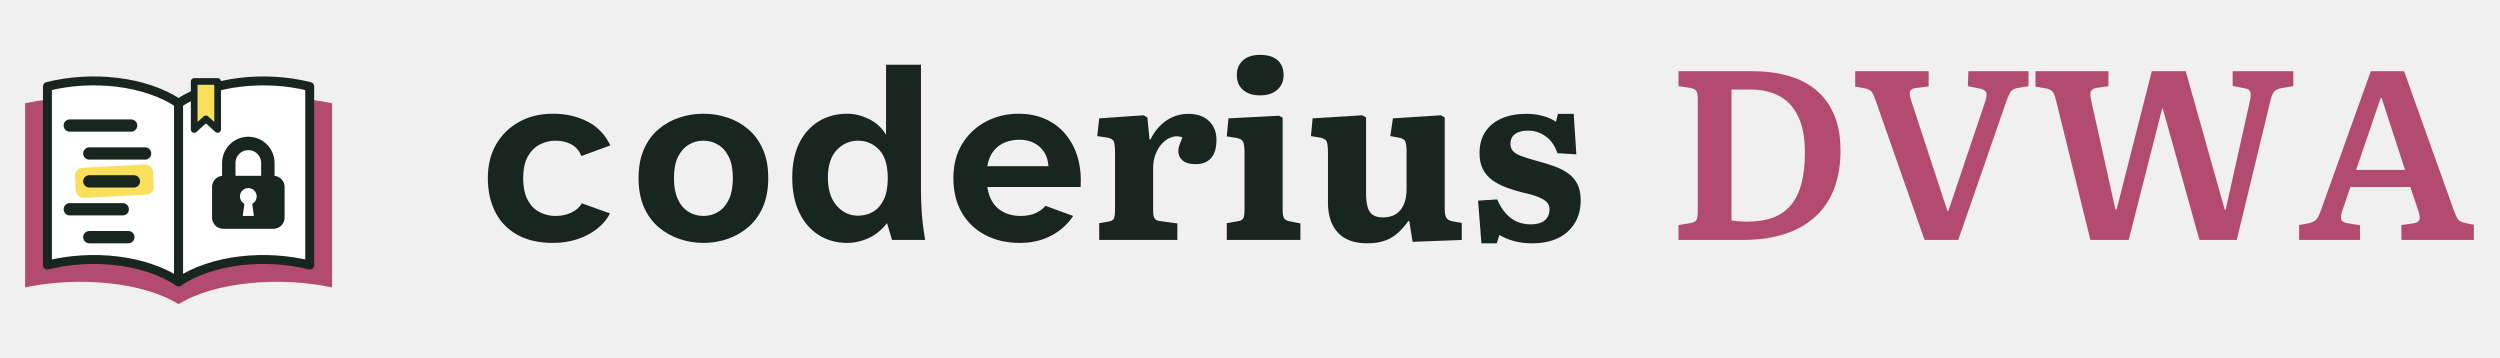
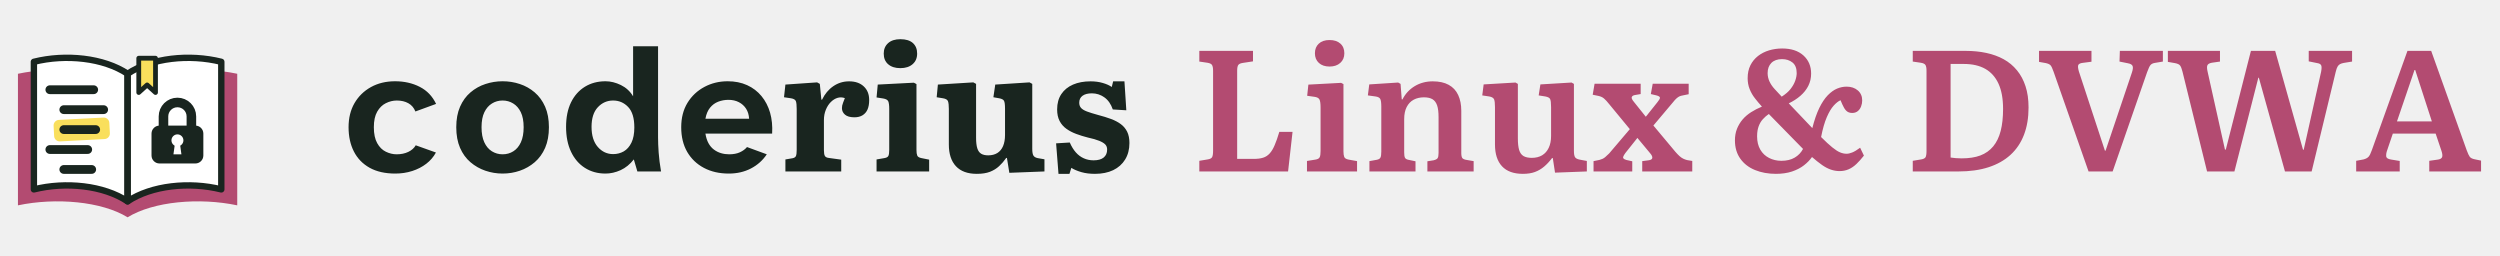
- <svg xmlns="http://www.w3.org/2000/svg" viewBox="0 0 448 64" width="448" height="64" role="img" aria-label="Coderius DVWA">
+ <svg xmlns="http://www.w3.org/2000/svg" viewBox="0 0 627 64" width="627" height="64" role="img" aria-label="Coderius Linux &amp; DVWA">
  <path d="M32 21.5C25.5 17.5 14 16.5 4.5 18.5V51.5C14 49.5 25.5 50.5 32 54.5 38.5 50.5 50 49.5 59.5 51.5V18.5C50 16.5 38.5 17.5 32 21.5Z" fill="#b34b71" />
  <path d="M32 18.5C26 14.5 16.5 13.5 8.5 15.5V47.5C16.5 45.5 26 46.5 32 50.5Z" fill="#ffffff" />
  <path d="M32 18.5C38 14.5 47.5 13.5 55.5 15.5V47.5C47.5 45.5 38 46.5 32 50.5Z" fill="#ffffff" />
  <g fill="#f9df5c">
    <rect x="13.5" y="29.8" width="14" height="5.4" rx="1.4" transform="rotate(-3 20 32.5)" />
  </g>
  <path d="M12.5 22.5h11M16 27.5h10M16 32.5h8M12.5 37.5h9.5M16 42.5h7" fill="none" stroke="#19251f" stroke-width="2.2" stroke-linecap="round" />
  <g transform="translate(44.5 33)">
    <g fill="none" stroke="#19251f" stroke-width="2.4" stroke-linecap="round" stroke-linejoin="round">
      <path d="M-3.5-1v-2.8a3.5 3.5 0 0 1 7 0V-1" />
    </g>
    <g fill="#19251f">
      <rect x="-6.5" y="-1.5" width="13" height="9.5" rx="2" />
    </g>
    <g fill="#ffffff">
      <circle cx="0" cy="2.2" r="1.5" />
      <path d="M-.6 2.8h1.2l.4 2.9h-2z" />
    </g>
  </g>
  <path d="M32 18.5C26 14.5 16.5 13.5 8.5 15.5V47.5C16.5 45.5 26 46.5 32 50.5Z" fill="none" stroke="#19251f" stroke-width="1.6" stroke-linejoin="round" />
  <path d="M32 18.5C38 14.5 47.5 13.5 55.5 15.5V47.5C47.5 45.5 38 46.5 32 50.5Z" fill="none" stroke="#19251f" stroke-width="1.6" stroke-linejoin="round" />
  <path d="M34.8 14.6h4.2v8.6l-2.1-1.9-2.1 1.9Z" fill="#f9df5c" stroke="#19251f" stroke-width="1.2" stroke-linejoin="round" />
  <path d="M99.13 43.53Q95.31 43.53 92.69 42.07Q90.08 40.60 88.75 37.99Q87.42 35.37 87.42 31.91Q87.42 28.45 88.90 25.88Q90.39 23.31 93.03 21.84Q95.67 20.38 99.08 20.38Q102.54 20.38 105.27 21.78Q108 23.17 109.37 26.06L104.18 27.96Q103.65 26.59 102.43 25.90Q101.21 25.21 99.52 25.21Q98.10 25.21 96.77 25.88Q95.44 26.54 94.60 28.01Q93.76 29.47 93.76 31.91Q93.76 34.40 94.60 35.90Q95.44 37.41 96.77 38.05Q98.10 38.70 99.48 38.70Q101.12 38.70 102.39 38.10Q103.65 37.50 104.27 36.44L109.33 38.25Q108.44 39.90 106.91 41.07Q105.38 42.25 103.38 42.89Q101.39 43.53 99.13 43.53M126.05 43.53Q123.83 43.53 121.75 42.82Q119.66 42.11 118 40.69Q116.33 39.27 115.38 37.08Q114.43 34.88 114.43 31.91Q114.43 28.94 115.38 26.77Q116.33 24.59 118 23.17Q119.66 21.75 121.75 21.07Q123.83 20.38 126.05 20.38Q128.31 20.38 130.37 21.07Q132.44 21.75 134.10 23.17Q135.76 24.59 136.72 26.77Q137.67 28.94 137.67 31.91Q137.67 34.88 136.72 37.08Q135.76 39.27 134.10 40.69Q132.44 42.11 130.37 42.82Q128.31 43.53 126.05 43.53M126.05 38.70Q127.56 38.70 128.75 37.94Q129.95 37.19 130.64 35.68Q131.33 34.17 131.33 31.91Q131.33 29.60 130.62 28.14Q129.91 26.68 128.71 25.95Q127.51 25.21 126.05 25.21Q124.58 25.21 123.39 25.95Q122.19 26.68 121.48 28.14Q120.77 29.60 120.77 31.91Q120.77 34.17 121.46 35.68Q122.15 37.19 123.36 37.94Q124.58 38.70 126.05 38.70M151.86 43.53Q148.94 43.53 146.70 42.11Q144.46 40.69 143.21 38.05Q141.97 35.42 141.97 31.82Q141.97 28.23 143.21 25.68Q144.46 23.13 146.70 21.75Q148.94 20.38 151.86 20.38Q153.77 20.38 155.72 21.33Q157.67 22.29 158.78 24.15L158.78 11.60L165.04 11.60L165.04 34.48Q165.04 36.04 165.19 38.25Q165.35 40.47 165.79 43L159.85 43L158.96 39.98Q157.54 41.80 155.66 42.67Q153.77 43.53 151.86 43.53M153.77 38.65Q155.23 38.65 156.43 37.97Q157.63 37.28 158.36 35.79Q159.09 34.31 159.09 31.96Q159.09 28.45 157.54 26.83Q155.99 25.21 153.77 25.21Q151.51 25.21 149.93 26.90Q148.36 28.58 148.36 31.82Q148.36 35.06 149.93 36.86Q151.51 38.65 153.77 38.65M182.78 43.53Q179.23 43.53 176.55 42.11Q173.86 40.69 172.35 38.10Q170.85 35.50 170.85 31.91Q170.85 28.36 172.42 25.79Q174 23.22 176.66 21.80Q179.32 20.38 182.51 20.38Q185.22 20.38 187.37 21.35Q189.52 22.33 190.98 24.10Q192.45 25.88 193.14 28.27Q193.82 30.67 193.65 33.51L176.92 33.51Q177.15 34.93 177.68 35.90Q178.21 36.88 179.03 37.50Q179.85 38.12 180.83 38.41Q181.80 38.70 182.87 38.70Q184.46 38.70 185.57 38.19Q186.68 37.68 187.35 36.88L192.31 38.70Q190.81 40.96 188.34 42.25Q185.88 43.53 182.78 43.53M176.92 29.78L187.88 29.78Q187.79 28.32 187.13 27.28Q186.46 26.23 185.33 25.64Q184.20 25.04 182.69 25.04Q181.36 25.04 180.14 25.50Q178.92 25.97 178.08 27.01Q177.23 28.05 176.92 29.78" fill="#19251f" />
  <path d="M210.98 43L196.98 43L196.98 39.99L198.74 39.69Q199.43 39.56 199.62 39.13Q199.81 38.70 199.81 37.59L199.81 27.32Q199.81 25.90 199.60 25.36Q199.38 24.82 198.39 24.65L196.63 24.39L196.98 21.21L204.93 20.66L205.61 21.04L206 25L206.17 25Q207.20 22.85 208.99 21.62Q210.77 20.40 212.96 20.40Q215.28 20.40 216.63 21.67Q217.99 22.93 217.99 25.08Q217.99 26.50 217.58 27.45Q217.17 28.39 216.33 28.91Q215.50 29.42 214.29 29.42Q212.70 29.42 211.93 28.76Q211.16 28.09 211.16 27.14Q211.16 26.80 211.22 26.48Q211.29 26.16 211.46 25.71Q211.63 25.25 211.89 24.61Q210.98 24.27 210.06 24.54Q209.14 24.82 208.36 25.60Q207.59 26.37 207.12 27.53Q206.64 28.69 206.64 30.11L206.64 37.67Q206.64 38.70 206.88 39.11Q207.12 39.52 207.85 39.61L210.98 40.04L210.98 43M233.03 43L219.84 43L219.84 39.99L221.81 39.65Q222.59 39.52 222.80 39.11Q223.02 38.70 223.02 37.54L223.02 27.40Q223.02 25.90 222.76 25.38Q222.50 24.87 221.51 24.70L219.84 24.44L220.14 21.21L229.20 20.74L229.85 21.09L229.85 37.63Q229.85 38.53 230.04 39Q230.23 39.48 231.09 39.65L233.03 40.04L233.03 43M225.81 17.09Q223.88 17.09 222.76 16.12Q221.64 15.16 221.64 13.44Q221.64 11.80 222.74 10.82Q223.83 9.83 225.81 9.83Q227.87 9.83 228.95 10.79Q230.02 11.76 230.02 13.44Q230.02 15.11 228.88 16.10Q227.74 17.09 225.81 17.09M244.97 43.60Q241.54 43.60 239.75 41.69Q237.97 39.78 237.97 36.25L237.97 27.32Q237.97 25.94 237.75 25.38Q237.54 24.82 236.51 24.65L234.92 24.39L235.22 21.21L244.11 20.66L244.80 21.04L244.80 34.58Q244.80 36.21 245.10 37.18Q245.40 38.14 246.07 38.55Q246.73 38.96 247.85 38.96Q249.18 38.96 250.13 38.38Q251.07 37.80 251.57 36.64Q252.06 35.48 252.06 33.85L252.06 27.27Q252.06 25.73 251.80 25.28Q251.55 24.82 250.60 24.65L249.14 24.39L249.61 21.21L258.21 20.66L258.89 21.04L258.89 37.29Q258.89 38.53 259.17 39Q259.45 39.48 260.23 39.65L261.95 39.95L261.95 43L253.14 43.34L252.54 39.61L252.36 39.61Q251.55 40.77 250.58 41.67Q249.61 42.57 248.28 43.09Q246.95 43.60 244.97 43.60M268.22 43.60L265.47 43.60L264.87 35.95L268.30 35.74Q268.95 37.24 269.83 38.23Q270.71 39.22 271.83 39.71Q272.95 40.21 274.28 40.21Q275.95 40.21 276.81 39.50Q277.67 38.79 277.67 37.50Q277.67 36.73 277.20 36.23Q276.73 35.74 275.67 35.31Q274.62 34.88 272.82 34.49Q271.31 34.11 269.92 33.59Q268.52 33.07 267.45 32.30Q266.37 31.53 265.75 30.35Q265.13 29.16 265.13 27.45Q265.13 25.17 266.18 23.60Q267.23 22.03 269.12 21.21Q271.01 20.40 273.50 20.40Q275.18 20.40 276.58 20.81Q277.97 21.21 278.83 21.82L279.18 20.40L282.01 20.40L282.48 27.66L279.09 27.45Q278.40 25.43 276.98 24.42Q275.57 23.41 273.85 23.41Q272.34 23.41 271.51 24.01Q270.67 24.61 270.67 25.77Q270.67 26.54 271.12 27.06Q271.57 27.57 272.60 27.96Q273.63 28.35 275.35 28.82Q277.16 29.29 278.62 29.83Q280.08 30.37 281.11 31.14Q282.14 31.91 282.70 33.05Q283.26 34.19 283.26 35.87Q283.26 38.27 282.18 40.01Q281.11 41.75 279.18 42.68Q277.24 43.60 274.62 43.60Q272.69 43.60 271.21 43.17Q269.72 42.74 268.69 42.10" fill="#19251f" />
-   <path d="M312.26 43L300.79 43L300.79 40.33L302.90 39.98Q303.72 39.85 303.98 39.44Q304.24 39.03 304.24 37.78L304.24 17.76Q304.24 16.69 303.96 16.28Q303.68 15.87 302.82 15.74L300.79 15.44L300.79 12.76L314.08 12.76Q316.84 12.76 319.25 13.28Q321.67 13.80 323.61 14.87Q325.55 15.95 326.93 17.64Q328.31 19.32 329.07 21.63Q329.82 23.93 329.82 26.95Q329.82 30.84 328.68 33.81Q327.54 36.79 325.29 38.84Q323.05 40.89 319.79 41.94Q316.54 43 312.26 43M313.04 39.72Q315.80 39.72 317.74 38.99Q319.68 38.25 320.96 36.72Q322.23 35.19 322.83 32.84Q323.44 30.49 323.44 27.30Q323.44 23.50 322.29 21Q321.15 18.50 318.97 17.27Q316.79 16.04 313.60 16.04L310.28 16.04L310.28 39.51Q310.80 39.59 311.55 39.66Q312.31 39.72 313.04 39.72M350.92 43L344.88 43L336.12 18.02Q335.69 16.77 335.34 16.38Q335 16 334.14 15.82L332.45 15.52L332.45 12.76L345.61 12.76L345.61 15.48L343.32 15.78Q342.59 15.87 342.33 16.25Q342.07 16.64 342.46 17.94L348.97 37.78L349.15 37.78L355.75 18.20Q356.14 17.03 355.92 16.54Q355.70 16.04 354.76 15.87L352.64 15.44L352.73 12.76L363.51 12.76L363.51 15.44L361.48 15.78Q360.75 15.91 360.41 16.32Q360.06 16.73 359.54 18.15L350.92 43M381.46 43L374.60 43L368.43 17.94Q368.17 16.90 367.85 16.45Q367.52 16 366.49 15.82L364.76 15.52L364.76 12.76L377.83 12.76L377.83 15.44L375.76 15.74Q374.90 15.91 374.68 16.36Q374.47 16.82 374.73 17.94L379.08 37.52L379.30 37.52L385.60 12.76L391.68 12.76L398.67 37.56L398.84 37.56L403.20 18.02Q403.41 16.90 403.24 16.43Q403.07 15.95 402.21 15.82L400.09 15.39L400.09 12.76L410.96 12.76L410.96 15.44L408.89 15.78Q408.37 15.87 407.99 16.06Q407.60 16.25 407.34 16.69Q407.08 17.12 406.86 18.02L400.83 43L394.14 43L387.58 19.49L387.45 19.49L381.46 43M422.91 43L412 43L412 40.33L413.85 39.98Q414.67 39.76 415.08 39.33Q415.49 38.90 415.92 37.65L424.85 12.76L430.81 12.76L439.74 37.74Q440.17 38.90 440.49 39.33Q440.81 39.76 441.68 39.94L443.32 40.28L443.32 43L430.33 43L430.33 40.33L432.53 40.02Q433.35 39.89 433.55 39.40Q433.74 38.90 433.39 37.87L431.93 33.51L421.19 33.51L419.76 37.69Q419.46 38.56 419.53 39.20Q419.59 39.85 420.80 40.02L422.91 40.37L422.91 43M426.62 17.55L422.22 30.45L430.98 30.45L426.79 17.55" fill="#b34b71" />
+   <path d="M323.05 43L300.79 43L300.79 40.33L302.90 39.98Q303.72 39.85 303.98 39.44Q304.24 39.03 304.24 37.78L304.24 17.76Q304.24 16.69 303.96 16.28Q303.68 15.87 302.82 15.74L300.79 15.44L300.79 12.76L314.25 12.76L314.25 15.39L311.70 15.78Q310.84 15.91 310.56 16.30Q310.28 16.69 310.28 17.76L310.28 39.85L314.46 39.85Q315.85 39.85 316.79 39.55Q317.74 39.25 318.43 38.49Q319.12 37.74 319.68 36.42Q320.25 35.11 320.85 33.08L324.17 33.08L323.05 43M340.35 43L327.79 43L327.79 40.37L329.95 40.02Q330.73 39.89 330.96 39.46Q331.20 39.03 331.20 37.87L331.20 27Q331.20 25.49 330.92 24.95Q330.64 24.41 329.65 24.28L327.84 24.02L328.14 21.22L336.34 20.78L336.94 21.09L336.94 37.95Q336.94 38.86 337.13 39.35Q337.33 39.85 338.19 40.02L340.35 40.41L340.35 43M333.45 16.69Q331.76 16.69 330.77 15.78Q329.78 14.87 329.78 13.36Q329.78 11.85 330.75 10.95Q331.72 10.04 333.45 10.04Q335.17 10.04 336.16 10.93Q337.16 11.81 337.16 13.36Q337.16 14.87 336.14 15.78Q335.13 16.69 333.45 16.69M355.01 43L343.45 43L343.45 40.41L345.31 40.07Q346 39.94 346.21 39.53Q346.43 39.12 346.43 38L346.43 26.78Q346.43 25.31 346.17 24.82Q345.91 24.32 344.96 24.19L343.06 23.93L343.41 21.17L350.66 20.70L351.26 21.04L351.56 24.93L351.74 24.93Q352.81 22.81 354.82 21.60Q356.83 20.40 359.33 20.40Q361.74 20.40 363.34 21.28Q364.94 22.16 365.71 23.83Q366.49 25.49 366.49 27.77L366.49 38.34Q366.49 39.29 366.75 39.64Q367.01 39.98 367.83 40.11L369.59 40.41L369.59 43L357.99 43L357.99 40.45L359.54 40.20Q360.32 40.02 360.56 39.66Q360.79 39.29 360.79 38.38L360.79 29.33Q360.79 27.51 360.43 26.44Q360.06 25.36 359.26 24.88Q358.46 24.41 357.13 24.41Q355.66 24.41 354.54 25.01Q353.42 25.62 352.79 26.85Q352.17 28.07 352.17 29.89L352.17 38.21Q352.17 39.16 352.36 39.55Q352.56 39.94 353.20 40.07L355.01 40.45L355.01 43M381.93 43.60Q378.48 43.60 376.71 41.71Q374.94 39.81 374.94 36.23L374.94 26.87Q374.94 25.44 374.71 24.90Q374.47 24.36 373.48 24.19L371.75 23.93L372.10 21.17L380.08 20.70L380.68 21.04L380.68 34.72Q380.68 36.53 381 37.61Q381.33 38.69 382.10 39.14Q382.88 39.59 384.17 39.59Q385.68 39.59 386.76 38.95Q387.84 38.30 388.42 37.07Q389.01 35.84 389.01 34.11L389.01 26.87Q389.01 25.31 388.77 24.84Q388.53 24.36 387.54 24.19L385.90 23.93L386.33 21.17L394.14 20.70L394.74 21.04L394.74 37.82Q394.74 38.99 395.02 39.42Q395.30 39.85 396.12 40.02L397.98 40.37L397.98 43L390 43.30L389.44 39.64L389.26 39.64Q388.32 40.89 387.28 41.77Q386.25 42.65 384.97 43.13Q383.70 43.60 381.93 43.60M409.37 43L399.66 43L399.66 40.41L401.13 40.11Q401.56 39.98 401.88 39.85Q402.21 39.72 402.59 39.40Q402.98 39.07 403.59 38.47L408.76 32.39L403.67 26.22Q402.81 25.14 402.27 24.69Q401.73 24.24 400.91 24.06L399.45 23.76L399.92 21L411.48 21L411.48 23.59L409.97 23.85Q409.37 23.98 409.24 24.36Q409.11 24.75 409.80 25.57L412.77 29.28L415.66 25.66Q416.31 24.88 416.31 24.52Q416.31 24.15 415.45 23.93L414.03 23.59L414.50 21L423.52 21L423.52 23.63L422.05 23.93Q421.49 24.02 421.12 24.21Q420.76 24.41 420.39 24.75Q420.02 25.10 419.50 25.75L414.67 31.48L420.19 38.08Q420.76 38.73 421.21 39.14Q421.66 39.55 422.14 39.79Q422.61 40.02 423.13 40.15L424.42 40.37L424.42 43L411.87 43L411.87 40.41L413.46 40.20Q414.28 40.11 414.39 39.64Q414.50 39.16 413.81 38.38L410.66 34.59L407.64 38.38Q407.30 38.86 407.15 39.18Q406.99 39.51 407.15 39.72Q407.30 39.94 407.86 40.11L409.37 40.45L409.37 43M445.39 43.60Q442.50 43.60 440.17 42.65Q437.84 41.71 436.48 39.81Q435.12 37.91 435.12 35.19Q435.12 33.60 435.64 32.30Q436.16 31.01 437.04 29.97Q437.92 28.94 439.17 28.14Q440.43 27.34 441.89 26.74Q440.99 25.75 440.15 24.67Q439.30 23.59 438.81 22.34Q438.31 21.09 438.31 19.62Q438.31 17.76 439 16.38Q439.69 15 440.90 14.05Q442.11 13.11 443.68 12.63Q445.26 12.16 446.98 12.16Q450.35 12.16 452.29 13.90Q454.23 15.65 454.23 18.45Q454.23 20.14 453.52 21.54Q452.81 22.94 451.53 24.04Q450.26 25.14 448.62 25.92L454.53 32.13Q455.31 29.07 456.28 27.08Q457.25 25.10 458.39 23.91Q459.54 22.73 460.72 22.23Q461.91 21.73 463.12 21.73Q464.84 21.73 465.94 22.68Q467.04 23.63 467.04 25.18Q467.04 25.96 466.76 26.69Q466.48 27.43 465.92 27.88Q465.36 28.33 464.54 28.33Q463.81 28.33 463.31 27.99Q462.81 27.64 462.43 26.93Q462.04 26.22 461.61 25.14Q460.79 25.49 459.88 26.50Q458.97 27.51 458.16 29.39Q457.34 31.27 456.73 34.37Q458.41 36.05 459.54 36.96Q460.66 37.87 461.48 38.21Q462.30 38.56 463.12 38.56Q463.76 38.56 464.56 38.23Q465.36 37.91 466.52 37.05L467.47 39.03Q466.52 40.24 465.60 41.12Q464.67 42.01 463.63 42.46Q462.60 42.91 461.35 42.91Q460.31 42.91 459.21 42.55Q458.11 42.18 456.97 41.38Q455.83 40.58 454.45 39.38Q453.67 40.50 452.42 41.47Q451.17 42.44 449.42 43.02Q447.67 43.60 445.39 43.60M446.77 40.33Q448.75 40.33 450.11 39.53Q451.47 38.73 452.20 37.35L443.62 28.59Q442.80 29.15 442.13 29.89Q441.46 30.62 441.07 31.68Q440.68 32.73 440.68 34.20Q440.68 36.14 441.48 37.52Q442.28 38.90 443.68 39.61Q445.08 40.33 446.77 40.33M446.85 24.24Q448.28 23.33 449.07 22.32Q449.87 21.30 450.24 20.25Q450.61 19.19 450.61 18.33Q450.61 16.51 449.55 15.67Q448.49 14.83 446.94 14.83Q445.21 14.83 444.26 15.78Q443.32 16.73 443.32 18.33Q443.32 19.40 443.77 20.40Q444.22 21.39 445.04 22.29Q445.86 23.20 446.85 24.24M491.20 43L479.72 43L479.72 40.33L481.84 39.98Q482.66 39.85 482.92 39.44Q483.17 39.03 483.17 37.78L483.17 17.76Q483.17 16.69 482.89 16.28Q482.61 15.87 481.75 15.74L479.72 15.44L479.72 12.76L493.01 12.76Q495.77 12.76 498.19 13.28Q500.60 13.80 502.54 14.87Q504.48 15.95 505.86 17.64Q507.25 19.32 508 21.63Q508.76 23.93 508.76 26.95Q508.76 30.84 507.61 33.81Q506.47 36.79 504.23 38.84Q501.98 40.89 498.73 41.94Q495.47 43 491.20 43M491.97 39.72Q494.74 39.72 496.68 38.99Q498.62 38.25 499.89 36.72Q501.16 35.19 501.77 32.84Q502.37 30.49 502.37 27.30Q502.37 23.50 501.23 21Q500.08 18.50 497.91 17.27Q495.73 16.04 492.54 16.04L489.21 16.04L489.21 39.51Q489.73 39.59 490.49 39.66Q491.24 39.72 491.97 39.72M529.85 43L523.81 43L515.05 18.02Q514.62 16.77 514.28 16.38Q513.93 16 513.07 15.82L511.39 15.52L511.39 12.76L524.54 12.76L524.54 15.48L522.26 15.78Q521.52 15.87 521.26 16.25Q521.01 16.64 521.39 17.94L527.91 37.78L528.08 37.78L534.68 18.20Q535.07 17.03 534.85 16.54Q534.64 16.04 533.69 15.87L531.57 15.44L531.66 12.76L542.45 12.76L542.45 15.44L540.42 15.78Q539.68 15.91 539.34 16.32Q538.99 16.73 538.48 18.15L529.85 43M560.39 43L553.53 43L547.36 17.94Q547.10 16.90 546.78 16.45Q546.46 16 545.42 15.82L543.70 15.52L543.70 12.76L556.77 12.76L556.77 15.44L554.70 15.74Q553.83 15.91 553.62 16.36Q553.40 16.82 553.66 17.94L558.02 37.52L558.23 37.52L564.53 12.76L570.61 12.76L577.60 37.56L577.77 37.56L582.13 18.02Q582.35 16.90 582.17 16.43Q582 15.95 581.14 15.82L579.03 15.39L579.03 12.76L589.90 12.76L589.90 15.44L587.83 15.78Q587.31 15.87 586.92 16.06Q586.53 16.25 586.27 16.69Q586.01 17.12 585.80 18.02L579.76 43L573.07 43L566.52 19.49L566.39 19.49L560.39 43M601.85 43L590.93 43L590.93 40.33L592.79 39.98Q593.61 39.76 594.02 39.33Q594.43 38.90 594.86 37.65L603.79 12.76L609.74 12.76L618.67 37.74Q619.10 38.90 619.42 39.33Q619.75 39.76 620.61 39.94L622.25 40.28L622.25 43L609.26 43L609.26 40.33L611.46 40.02Q612.28 39.89 612.48 39.40Q612.67 38.90 612.33 37.87L610.86 33.51L600.12 33.51L598.70 37.69Q598.39 38.56 598.46 39.20Q598.52 39.85 599.73 40.02L601.85 40.37L601.85 43M605.56 17.55L601.16 30.45L609.91 30.45L605.73 17.55" fill="#b34b71" />
</svg>
